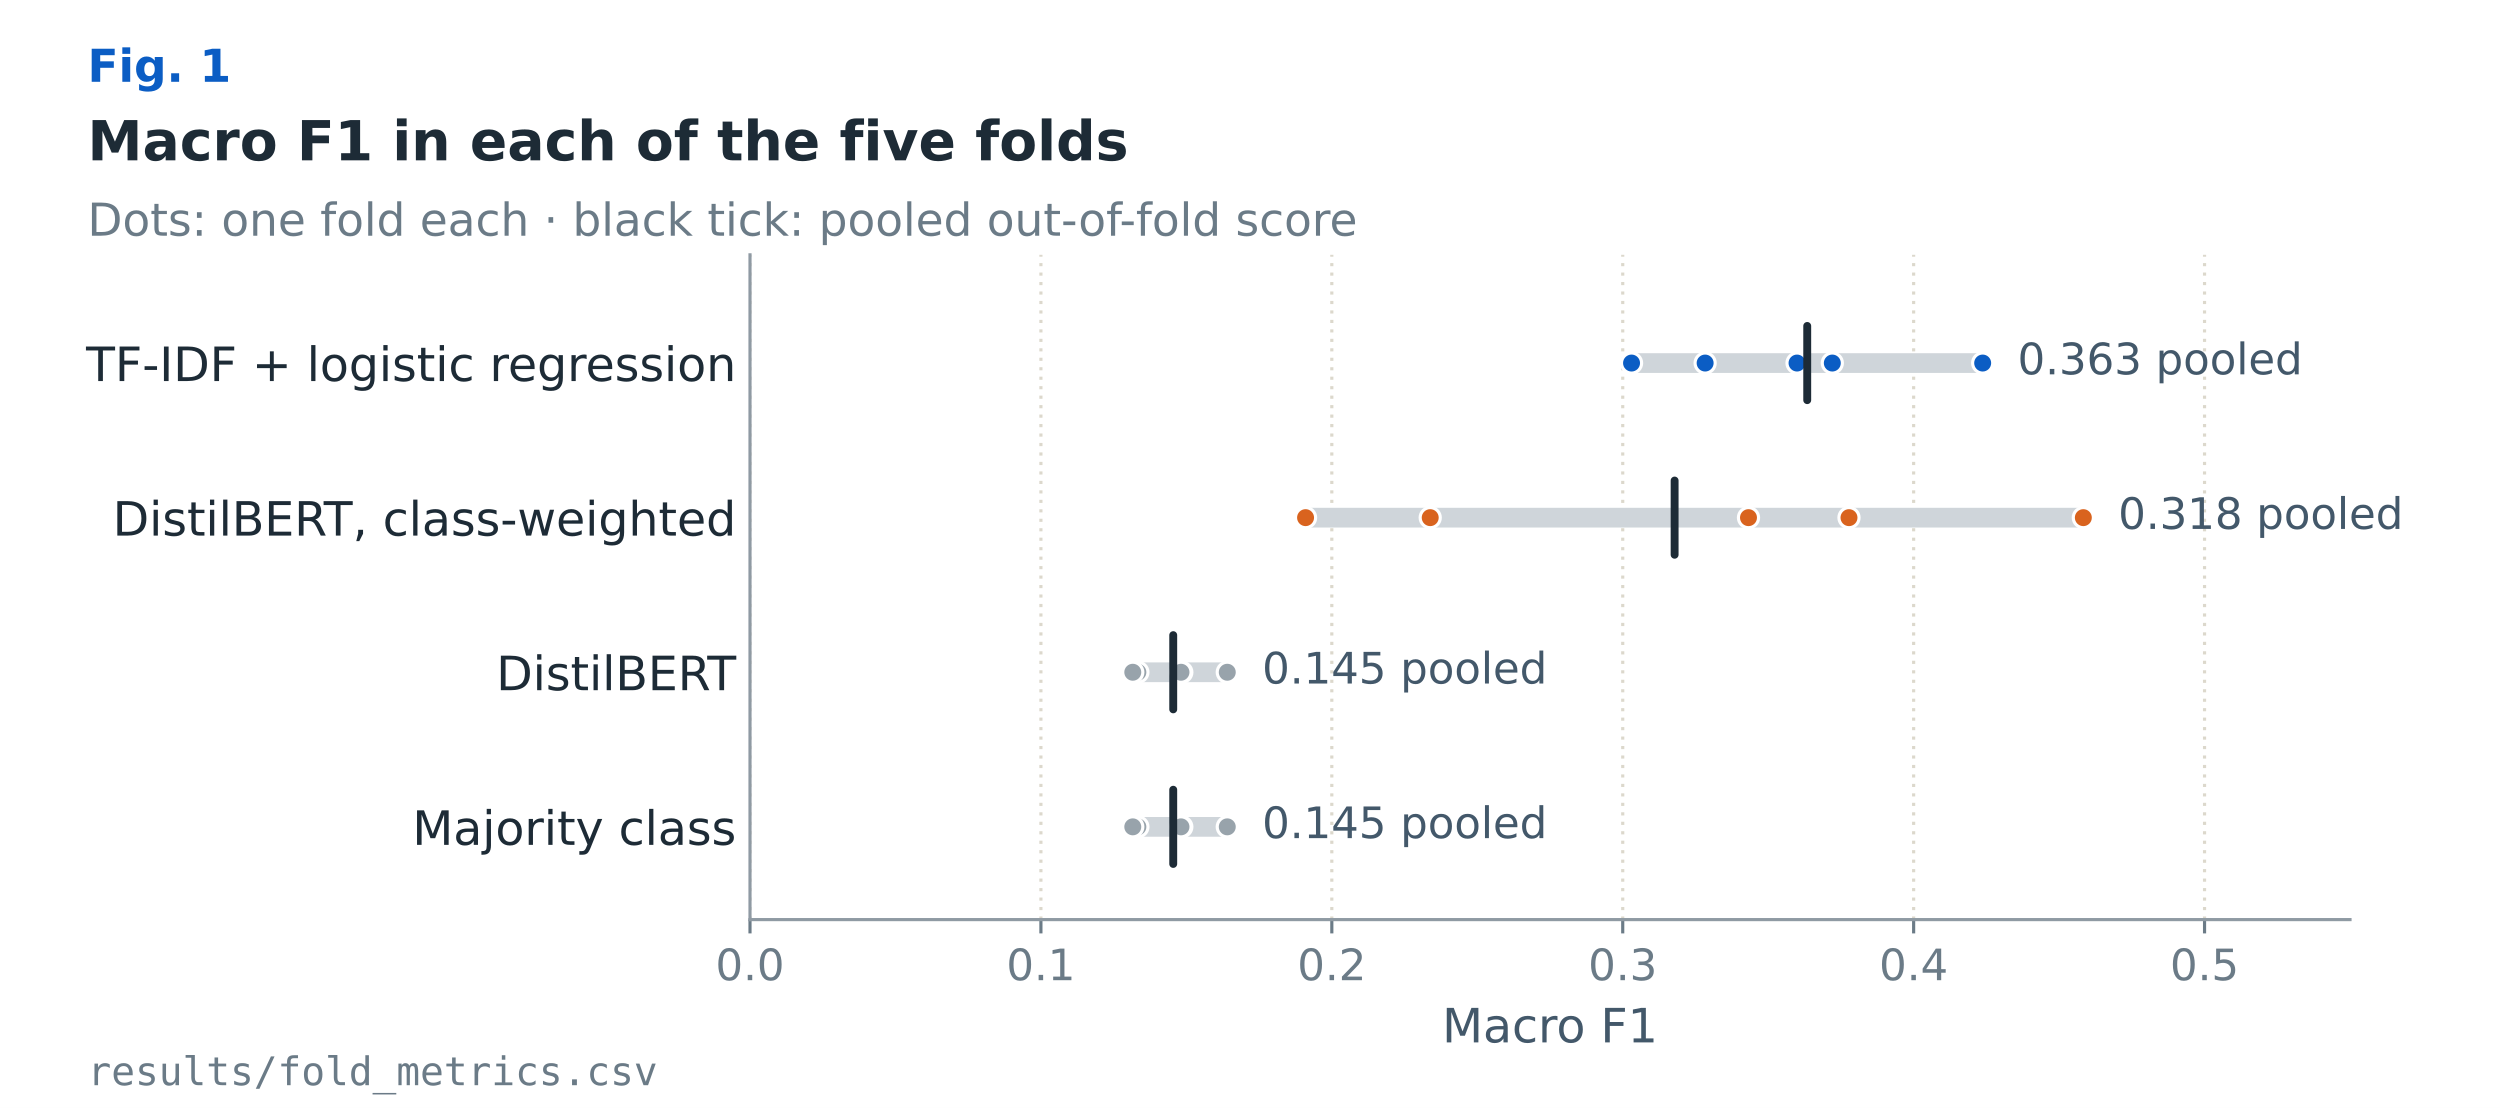
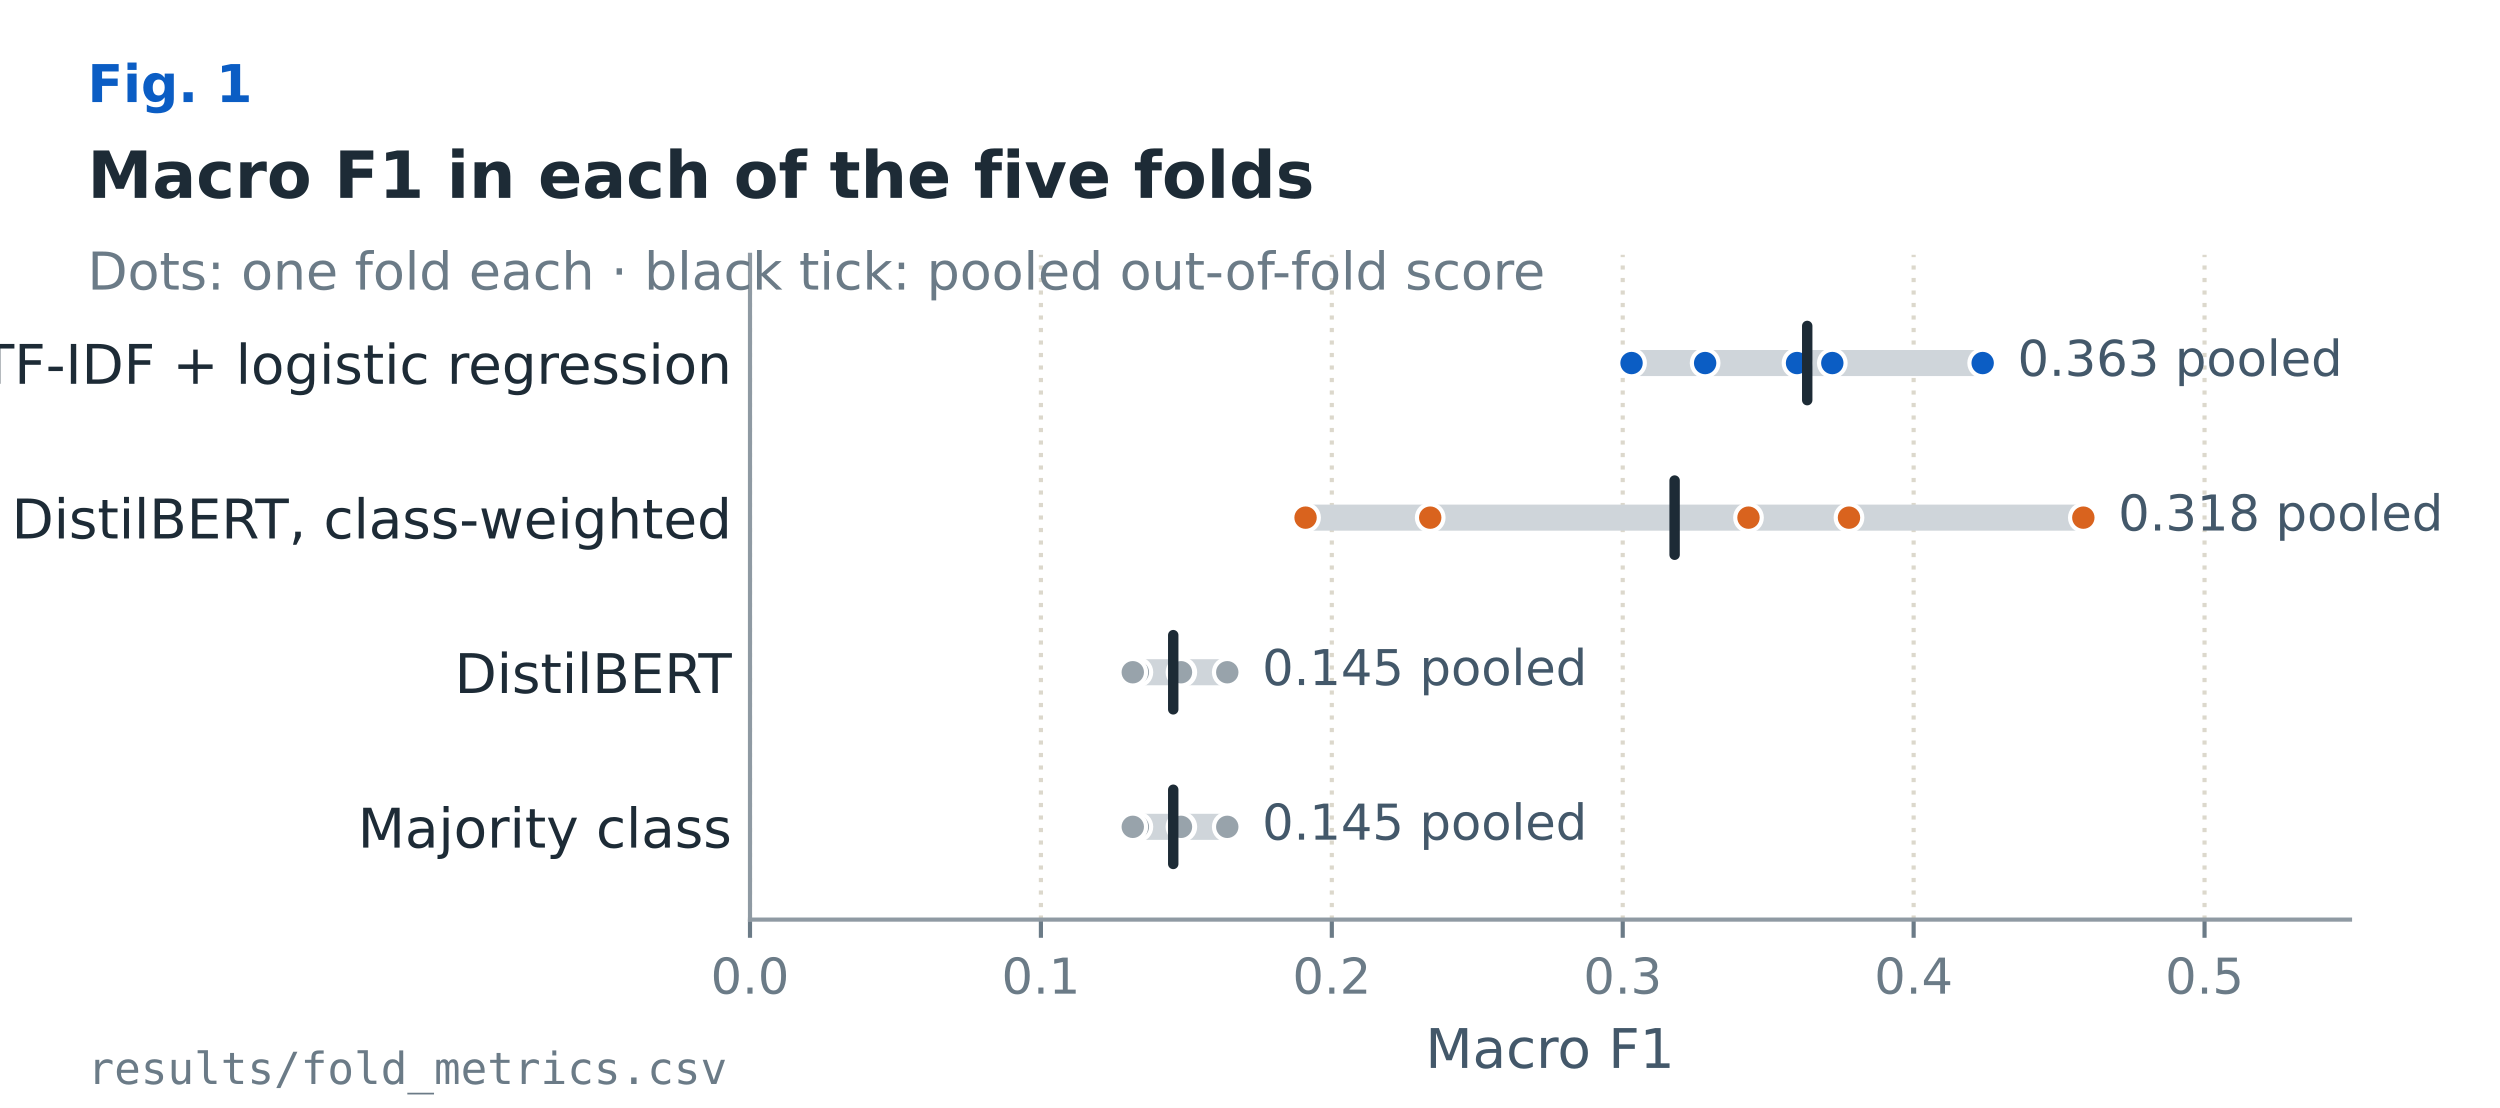
- <svg xmlns="http://www.w3.org/2000/svg" xmlns:xlink="http://www.w3.org/1999/xlink" role="img" aria-label="Macro F1 in each of the five thread-grouped folds. TF-IDF with logistic regression ranges from 0.303 to 0.424 across folds (pooled 0.363); class-weighted DistilBERT from 0.191 to 0.458 (pooled 0.318). Unweighted DistilBERT and the majority baseline both pool to 0.145." width="633.6pt" height="280.8pt" viewBox="0 0 633.6 280.8" version="1.1">
+ <svg xmlns="http://www.w3.org/2000/svg" xmlns:xlink="http://www.w3.org/1999/xlink" role="img" aria-label="Macro F1 in each of the five thread-grouped folds. TF-IDF with logistic regression ranges from 0.303 to 0.424 across folds (pooled 0.363); class-weighted DistilBERT from 0.191 to 0.458 (pooled 0.318). Unweighted DistilBERT and the majority baseline both pool to 0.145." width="480pt" height="212.727pt" viewBox="0 0 480 212.727" version="1.1">
  <defs>
    <style type="text/css">*{stroke-linejoin: round; stroke-linecap: butt}</style>
  </defs>
  <g id="figure_1">
    <g id="patch_1">
-       <path d="M 0 280.8  L 633.6 280.8  L 633.6 0  L 0 0  z " style="fill: #ffffff" />
+       <path d="M 0 212.727  L 480 212.727  L 480 0  L 0 0  z " style="fill: #ffffff" />
    </g>
    <g id="axes_1">
      <g id="patch_2">
-         <path d="M 190.08 233.064  L 595.584 233.064  L 595.584 64.584  L 190.08 64.584  z " style="fill: #ffffff" />
+         <path d="M 144 176.564  L 451.2 176.564  L 451.2 48.927  L 144 48.927  z " style="fill: #ffffff" />
      </g>
      <g id="matplotlib.axis_1">
        <g id="xtick_1">
          <g id="line2d_1">
-             <path d="M 190.08 233.064  L 190.08 64.584  " clip-path="url(#p68293ad461)" style="fill: none; stroke-dasharray: 0.8,1.6; stroke-dashoffset: 0; stroke: #dcd8cc; stroke-width: 0.8" />
+             <path d="M 144 176.564  L 144 48.927  " clip-path="url(#pa4bce92e28)" style="fill: none; stroke-dasharray: 0.8,1.6; stroke-dashoffset: 0; stroke: #dcd8cc; stroke-width: 0.8" />
          </g>
          <g id="line2d_2">
            <defs>
              <path id="m2d4528c1ce" d="M 0 0  L 0 3.5  " style="stroke: #6b7b87; stroke-width: 0.8" />
            </defs>
            <g>
-               <use xlink:href="#m2d4528c1ce" x="190.08" y="233.064" style="fill: #6b7b87; stroke: #6b7b87; stroke-width: 0.8" />
+               <use xlink:href="#m2d4528c1ce" x="144" y="176.564" style="fill: #6b7b87; stroke: #6b7b87; stroke-width: 0.8" />
            </g>
          </g>
          <g id="text_1">
-             <text style="font-size: 11px; font-family: Tahoma, Verdana, 'DejaVu Sans', sans-serif; text-anchor: middle; fill: #6b7b87" x="190.08" y="248.421" transform="rotate(-0 190.08 248.4214)">0.0</text>
+             <text style="font-size: 9.5px; font-family: Tahoma, Verdana, 'DejaVu Sans', sans-serif; text-anchor: middle; fill: #6b7b87" x="144" y="190.781" transform="rotate(-0 144 190.7814)">0.0</text>
          </g>
        </g>
        <g id="xtick_2">
          <g id="line2d_3">
-             <path d="M 263.808 233.064  L 263.808 64.584  " clip-path="url(#p68293ad461)" style="fill: none; stroke-dasharray: 0.8,1.6; stroke-dashoffset: 0; stroke: #dcd8cc; stroke-width: 0.8" />
+             <path d="M 199.855 176.564  L 199.855 48.927  " clip-path="url(#pa4bce92e28)" style="fill: none; stroke-dasharray: 0.8,1.6; stroke-dashoffset: 0; stroke: #dcd8cc; stroke-width: 0.8" />
          </g>
          <g id="line2d_4">
            <g>
-               <use xlink:href="#m2d4528c1ce" x="263.808" y="233.064" style="fill: #6b7b87; stroke: #6b7b87; stroke-width: 0.8" />
+               <use xlink:href="#m2d4528c1ce" x="199.855" y="176.564" style="fill: #6b7b87; stroke: #6b7b87; stroke-width: 0.8" />
            </g>
          </g>
          <g id="text_2">
-             <text style="font-size: 11px; font-family: Tahoma, Verdana, 'DejaVu Sans', sans-serif; text-anchor: middle; fill: #6b7b87" x="263.808" y="248.421" transform="rotate(-0 263.808 248.4214)">0.1</text>
+             <text style="font-size: 9.5px; font-family: Tahoma, Verdana, 'DejaVu Sans', sans-serif; text-anchor: middle; fill: #6b7b87" x="199.855" y="190.781" transform="rotate(-0 199.8545 190.7814)">0.1</text>
          </g>
        </g>
        <g id="xtick_3">
          <g id="line2d_5">
-             <path d="M 337.536 233.064  L 337.536 64.584  " clip-path="url(#p68293ad461)" style="fill: none; stroke-dasharray: 0.8,1.6; stroke-dashoffset: 0; stroke: #dcd8cc; stroke-width: 0.8" />
+             <path d="M 255.709 176.564  L 255.709 48.927  " clip-path="url(#pa4bce92e28)" style="fill: none; stroke-dasharray: 0.8,1.6; stroke-dashoffset: 0; stroke: #dcd8cc; stroke-width: 0.8" />
          </g>
          <g id="line2d_6">
            <g>
-               <use xlink:href="#m2d4528c1ce" x="337.536" y="233.064" style="fill: #6b7b87; stroke: #6b7b87; stroke-width: 0.8" />
+               <use xlink:href="#m2d4528c1ce" x="255.709" y="176.564" style="fill: #6b7b87; stroke: #6b7b87; stroke-width: 0.8" />
            </g>
          </g>
          <g id="text_3">
-             <text style="font-size: 11px; font-family: Tahoma, Verdana, 'DejaVu Sans', sans-serif; text-anchor: middle; fill: #6b7b87" x="337.536" y="248.421" transform="rotate(-0 337.536 248.4214)">0.2</text>
+             <text style="font-size: 9.5px; font-family: Tahoma, Verdana, 'DejaVu Sans', sans-serif; text-anchor: middle; fill: #6b7b87" x="255.709" y="190.781" transform="rotate(-0 255.7091 190.7814)">0.2</text>
          </g>
        </g>
        <g id="xtick_4">
          <g id="line2d_7">
-             <path d="M 411.264 233.064  L 411.264 64.584  " clip-path="url(#p68293ad461)" style="fill: none; stroke-dasharray: 0.8,1.6; stroke-dashoffset: 0; stroke: #dcd8cc; stroke-width: 0.8" />
+             <path d="M 311.564 176.564  L 311.564 48.927  " clip-path="url(#pa4bce92e28)" style="fill: none; stroke-dasharray: 0.8,1.6; stroke-dashoffset: 0; stroke: #dcd8cc; stroke-width: 0.8" />
          </g>
          <g id="line2d_8">
            <g>
-               <use xlink:href="#m2d4528c1ce" x="411.264" y="233.064" style="fill: #6b7b87; stroke: #6b7b87; stroke-width: 0.8" />
+               <use xlink:href="#m2d4528c1ce" x="311.564" y="176.564" style="fill: #6b7b87; stroke: #6b7b87; stroke-width: 0.8" />
            </g>
          </g>
          <g id="text_4">
-             <text style="font-size: 11px; font-family: Tahoma, Verdana, 'DejaVu Sans', sans-serif; text-anchor: middle; fill: #6b7b87" x="411.264" y="248.421" transform="rotate(-0 411.264 248.4214)">0.3</text>
+             <text style="font-size: 9.5px; font-family: Tahoma, Verdana, 'DejaVu Sans', sans-serif; text-anchor: middle; fill: #6b7b87" x="311.564" y="190.781" transform="rotate(-0 311.5636 190.7814)">0.3</text>
          </g>
        </g>
        <g id="xtick_5">
          <g id="line2d_9">
-             <path d="M 484.992 233.064  L 484.992 64.584  " clip-path="url(#p68293ad461)" style="fill: none; stroke-dasharray: 0.8,1.6; stroke-dashoffset: 0; stroke: #dcd8cc; stroke-width: 0.8" />
+             <path d="M 367.418 176.564  L 367.418 48.927  " clip-path="url(#pa4bce92e28)" style="fill: none; stroke-dasharray: 0.8,1.6; stroke-dashoffset: 0; stroke: #dcd8cc; stroke-width: 0.8" />
          </g>
          <g id="line2d_10">
            <g>
-               <use xlink:href="#m2d4528c1ce" x="484.992" y="233.064" style="fill: #6b7b87; stroke: #6b7b87; stroke-width: 0.8" />
+               <use xlink:href="#m2d4528c1ce" x="367.418" y="176.564" style="fill: #6b7b87; stroke: #6b7b87; stroke-width: 0.8" />
            </g>
          </g>
          <g id="text_5">
-             <text style="font-size: 11px; font-family: Tahoma, Verdana, 'DejaVu Sans', sans-serif; text-anchor: middle; fill: #6b7b87" x="484.992" y="248.421" transform="rotate(-0 484.992 248.4214)">0.4</text>
+             <text style="font-size: 9.5px; font-family: Tahoma, Verdana, 'DejaVu Sans', sans-serif; text-anchor: middle; fill: #6b7b87" x="367.418" y="190.781" transform="rotate(-0 367.4182 190.7814)">0.4</text>
          </g>
        </g>
        <g id="xtick_6">
          <g id="line2d_11">
-             <path d="M 558.72 233.064  L 558.72 64.584  " clip-path="url(#p68293ad461)" style="fill: none; stroke-dasharray: 0.8,1.6; stroke-dashoffset: 0; stroke: #dcd8cc; stroke-width: 0.8" />
+             <path d="M 423.273 176.564  L 423.273 48.927  " clip-path="url(#pa4bce92e28)" style="fill: none; stroke-dasharray: 0.8,1.6; stroke-dashoffset: 0; stroke: #dcd8cc; stroke-width: 0.8" />
          </g>
          <g id="line2d_12">
            <g>
-               <use xlink:href="#m2d4528c1ce" x="558.72" y="233.064" style="fill: #6b7b87; stroke: #6b7b87; stroke-width: 0.8" />
+               <use xlink:href="#m2d4528c1ce" x="423.273" y="176.564" style="fill: #6b7b87; stroke: #6b7b87; stroke-width: 0.8" />
            </g>
          </g>
          <g id="text_6">
-             <text style="font-size: 11px; font-family: Tahoma, Verdana, 'DejaVu Sans', sans-serif; text-anchor: middle; fill: #6b7b87" x="558.72" y="248.421" transform="rotate(-0 558.72 248.4214)">0.5</text>
+             <text style="font-size: 9.5px; font-family: Tahoma, Verdana, 'DejaVu Sans', sans-serif; text-anchor: middle; fill: #6b7b87" x="423.273" y="190.781" transform="rotate(-0 423.2727 190.7814)">0.5</text>
          </g>
        </g>
        <g id="text_7">
-           <text style="font-size: 12px; font-family: Tahoma, Verdana, 'DejaVu Sans', sans-serif; text-anchor: middle; fill: #43586a" x="392.832" y="264.181" transform="rotate(-0 392.832 264.1812)">Macro F1</text>
+           <text style="font-size: 10.5px; font-family: Tahoma, Verdana, 'DejaVu Sans', sans-serif; text-anchor: middle; fill: #43586a" x="297.6" y="205.041" transform="rotate(-0 297.6 205.0412)">Macro F1</text>
        </g>
      </g>
      <g id="matplotlib.axis_2">
        <g id="ytick_1">
          <g id="line2d_13" />
          <g id="text_8">
-             <text style="font-size: 12px; font-family: Tahoma, Verdana, 'DejaVu Sans', sans-serif; text-anchor: end; fill: #1d2b36" x="186.58" y="214.114" transform="rotate(-0 186.58 214.1142)">Majority class</text>
+             <text style="font-size: 10.5px; font-family: Tahoma, Verdana, 'DejaVu Sans', sans-serif; text-anchor: end; fill: #1d2b36" x="140.5" y="162.743" transform="rotate(-0 140.5 162.7431)">Majority class</text>
          </g>
        </g>
        <g id="ytick_2">
          <g id="line2d_14" />
          <g id="text_9">
-             <text style="font-size: 12px; font-family: Tahoma, Verdana, 'DejaVu Sans', sans-serif; text-anchor: end; fill: #1d2b36" x="186.58" y="174.933" transform="rotate(-0 186.58 174.9328)">DistilBERT</text>
+             <text style="font-size: 10.5px; font-family: Tahoma, Verdana, 'DejaVu Sans', sans-serif; text-anchor: end; fill: #1d2b36" x="140.5" y="133.06" transform="rotate(-0 140.5 133.0602)">DistilBERT</text>
          </g>
        </g>
        <g id="ytick_3">
          <g id="line2d_15" />
          <g id="text_10">
-             <text style="font-size: 12px; font-family: Tahoma, Verdana, 'DejaVu Sans', sans-serif; text-anchor: end; fill: #1d2b36" x="186.58" y="135.751" transform="rotate(-0 186.58 135.7514)">DistilBERT, class-weighted</text>
+             <text style="font-size: 10.5px; font-family: Tahoma, Verdana, 'DejaVu Sans', sans-serif; text-anchor: end; fill: #1d2b36" x="140.5" y="103.377" transform="rotate(-0 140.5 103.3773)">DistilBERT, class-weighted</text>
          </g>
        </g>
        <g id="ytick_4">
          <g id="line2d_16" />
          <g id="text_11">
-             <text style="font-size: 12px; font-family: Tahoma, Verdana, 'DejaVu Sans', sans-serif; text-anchor: end; fill: #1d2b36" x="186.58" y="96.57" transform="rotate(-0 186.58 96.57004)">TF-IDF + logistic regression</text>
+             <text style="font-size: 10.5px; font-family: Tahoma, Verdana, 'DejaVu Sans', sans-serif; text-anchor: end; fill: #1d2b36" x="140.5" y="73.694" transform="rotate(-0 140.5 73.69446)">TF-IDF + logistic regression</text>
          </g>
        </g>
      </g>
      <g id="line2d_17">
-         <path d="M 413.498 92.011  L 502.488 92.011  " clip-path="url(#p68293ad461)" style="fill: none; stroke: #cfd5da; stroke-width: 5; stroke-linecap: round" />
+         <path d="M 313.256 69.705  L 380.672 69.705  " clip-path="url(#pa4bce92e28)" style="fill: none; stroke: #cfd5da; stroke-width: 5; stroke-linecap: round" />
      </g>
      <g id="line2d_18">
-         <path d="M 330.882 131.192  L 528 131.192  " clip-path="url(#p68293ad461)" style="fill: none; stroke: #cfd5da; stroke-width: 5; stroke-linecap: round" />
+         <path d="M 250.668 99.388  L 400 99.388  " clip-path="url(#pa4bce92e28)" style="fill: none; stroke: #cfd5da; stroke-width: 5; stroke-linecap: round" />
      </g>
      <g id="line2d_19">
-         <path d="M 287.091 170.374  L 311.04 170.374  " clip-path="url(#p68293ad461)" style="fill: none; stroke: #cfd5da; stroke-width: 5; stroke-linecap: round" />
+         <path d="M 217.493 129.071  L 235.636 129.071  " clip-path="url(#pa4bce92e28)" style="fill: none; stroke: #cfd5da; stroke-width: 5; stroke-linecap: round" />
      </g>
      <g id="line2d_20">
-         <path d="M 287.091 209.555  L 311.04 209.555  " clip-path="url(#p68293ad461)" style="fill: none; stroke: #cfd5da; stroke-width: 5; stroke-linecap: round" />
+         <path d="M 217.493 158.754  L 235.636 158.754  " clip-path="url(#pa4bce92e28)" style="fill: none; stroke: #cfd5da; stroke-width: 5; stroke-linecap: round" />
      </g>
      <g id="PathCollection_1">
        <defs>
          <path id="m8520e21cb0" d="M 0 2.55  C 0.676 2.55 1.325 2.281 1.803 1.803  C 2.281 1.325 2.55 0.676 2.55 0  C 2.55 -0.676 2.281 -1.325 1.803 -1.803  C 1.325 -2.281 0.676 -2.55 0 -2.55  C -0.676 -2.55 -1.325 -2.281 -1.803 -1.803  C -2.281 -1.325 -2.55 -0.676 -2.55 0  C -2.55 0.676 -2.281 1.325 -1.803 1.803  C -1.325 2.281 -0.676 2.55 0 2.55  z " style="stroke: #ffffff; stroke-width: 0.8" />
        </defs>
-         <g clip-path="url(#p68293ad461)">
-           <use xlink:href="#m8520e21cb0" x="432.149" y="92.011" style="fill: #0b5dc4; stroke: #ffffff; stroke-width: 0.8" />
-           <use xlink:href="#m8520e21cb0" x="464.381" y="92.011" style="fill: #0b5dc4; stroke: #ffffff; stroke-width: 0.8" />
-           <use xlink:href="#m8520e21cb0" x="455.44" y="92.011" style="fill: #0b5dc4; stroke: #ffffff; stroke-width: 0.8" />
-           <use xlink:href="#m8520e21cb0" x="502.488" y="92.011" style="fill: #0b5dc4; stroke: #ffffff; stroke-width: 0.8" />
-           <use xlink:href="#m8520e21cb0" x="413.498" y="92.011" style="fill: #0b5dc4; stroke: #ffffff; stroke-width: 0.8" />
+         <g clip-path="url(#pa4bce92e28)">
+           <use xlink:href="#m8520e21cb0" x="327.386" y="69.705" style="fill: #0b5dc4; stroke: #ffffff; stroke-width: 0.8" />
+           <use xlink:href="#m8520e21cb0" x="351.803" y="69.705" style="fill: #0b5dc4; stroke: #ffffff; stroke-width: 0.8" />
+           <use xlink:href="#m8520e21cb0" x="345.031" y="69.705" style="fill: #0b5dc4; stroke: #ffffff; stroke-width: 0.8" />
+           <use xlink:href="#m8520e21cb0" x="380.672" y="69.705" style="fill: #0b5dc4; stroke: #ffffff; stroke-width: 0.8" />
+           <use xlink:href="#m8520e21cb0" x="313.256" y="69.705" style="fill: #0b5dc4; stroke: #ffffff; stroke-width: 0.8" />
        </g>
      </g>
      <g id="PathCollection_2">
        <defs>
          <path id="m80ad0268bc" d="M 0 2.55  C 0.676 2.55 1.325 2.281 1.803 1.803  C 2.281 1.325 2.55 0.676 2.55 0  C 2.55 -0.676 2.281 -1.325 1.803 -1.803  C 1.325 -2.281 0.676 -2.55 0 -2.55  C -0.676 -2.55 -1.325 -2.281 -1.803 -1.803  C -2.281 -1.325 -2.55 -0.676 -2.55 0  C -2.55 0.676 -2.281 1.325 -1.803 1.803  C -1.325 2.281 -0.676 2.55 0 2.55  z " style="stroke: #ffffff; stroke-width: 0.8" />
        </defs>
-         <g clip-path="url(#p68293ad461)">
-           <use xlink:href="#m80ad0268bc" x="362.474" y="131.192" style="fill: #d9631e; stroke: #ffffff; stroke-width: 0.8" />
-           <use xlink:href="#m80ad0268bc" x="468.608" y="131.192" style="fill: #d9631e; stroke: #ffffff; stroke-width: 0.8" />
-           <use xlink:href="#m80ad0268bc" x="528" y="131.192" style="fill: #d9631e; stroke: #ffffff; stroke-width: 0.8" />
-           <use xlink:href="#m80ad0268bc" x="330.882" y="131.192" style="fill: #d9631e; stroke: #ffffff; stroke-width: 0.8" />
-           <use xlink:href="#m80ad0268bc" x="443.137" y="131.192" style="fill: #d9631e; stroke: #ffffff; stroke-width: 0.8" />
+         <g clip-path="url(#pa4bce92e28)">
+           <use xlink:href="#m80ad0268bc" x="274.601" y="99.388" style="fill: #d9631e; stroke: #ffffff; stroke-width: 0.8" />
+           <use xlink:href="#m80ad0268bc" x="355.006" y="99.388" style="fill: #d9631e; stroke: #ffffff; stroke-width: 0.8" />
+           <use xlink:href="#m80ad0268bc" x="400" y="99.388" style="fill: #d9631e; stroke: #ffffff; stroke-width: 0.8" />
+           <use xlink:href="#m80ad0268bc" x="250.668" y="99.388" style="fill: #d9631e; stroke: #ffffff; stroke-width: 0.8" />
+           <use xlink:href="#m80ad0268bc" x="335.71" y="99.388" style="fill: #d9631e; stroke: #ffffff; stroke-width: 0.8" />
        </g>
      </g>
      <g id="PathCollection_3">
        <defs>
          <path id="m45077b4895" d="M 0 2.55  C 0.676 2.55 1.325 2.281 1.803 1.803  C 2.281 1.325 2.55 0.676 2.55 0  C 2.55 -0.676 2.281 -1.325 1.803 -1.803  C 1.325 -2.281 0.676 -2.55 0 -2.55  C -0.676 -2.55 -1.325 -2.281 -1.803 -1.803  C -2.281 -1.325 -2.55 -0.676 -2.55 0  C -2.55 0.676 -2.281 1.325 -1.803 1.803  C -1.325 2.281 -0.676 2.55 0 2.55  z " style="stroke: #ffffff; stroke-width: 0.8" />
        </defs>
-         <g clip-path="url(#p68293ad461)">
-           <use xlink:href="#m45077b4895" x="299.52" y="170.374" style="fill: #98a3ab; stroke: #ffffff; stroke-width: 0.8" />
-           <use xlink:href="#m45077b4895" x="311.04" y="170.374" style="fill: #98a3ab; stroke: #ffffff; stroke-width: 0.8" />
-           <use xlink:href="#m45077b4895" x="299.307" y="170.374" style="fill: #98a3ab; stroke: #ffffff; stroke-width: 0.8" />
-           <use xlink:href="#m45077b4895" x="288.384" y="170.374" style="fill: #98a3ab; stroke: #ffffff; stroke-width: 0.8" />
-           <use xlink:href="#m45077b4895" x="287.091" y="170.374" style="fill: #98a3ab; stroke: #ffffff; stroke-width: 0.8" />
+         <g clip-path="url(#pa4bce92e28)">
+           <use xlink:href="#m45077b4895" x="226.909" y="129.071" style="fill: #98a3ab; stroke: #ffffff; stroke-width: 0.8" />
+           <use xlink:href="#m45077b4895" x="235.636" y="129.071" style="fill: #98a3ab; stroke: #ffffff; stroke-width: 0.8" />
+           <use xlink:href="#m45077b4895" x="226.747" y="129.071" style="fill: #98a3ab; stroke: #ffffff; stroke-width: 0.8" />
+           <use xlink:href="#m45077b4895" x="218.473" y="129.071" style="fill: #98a3ab; stroke: #ffffff; stroke-width: 0.8" />
+           <use xlink:href="#m45077b4895" x="217.493" y="129.071" style="fill: #98a3ab; stroke: #ffffff; stroke-width: 0.8" />
        </g>
      </g>
      <g id="PathCollection_4">
-         <g clip-path="url(#p68293ad461)">
-           <use xlink:href="#m45077b4895" x="299.52" y="209.555" style="fill: #98a3ab; stroke: #ffffff; stroke-width: 0.8" />
-           <use xlink:href="#m45077b4895" x="311.04" y="209.555" style="fill: #98a3ab; stroke: #ffffff; stroke-width: 0.8" />
-           <use xlink:href="#m45077b4895" x="299.307" y="209.555" style="fill: #98a3ab; stroke: #ffffff; stroke-width: 0.8" />
-           <use xlink:href="#m45077b4895" x="288.384" y="209.555" style="fill: #98a3ab; stroke: #ffffff; stroke-width: 0.8" />
-           <use xlink:href="#m45077b4895" x="287.091" y="209.555" style="fill: #98a3ab; stroke: #ffffff; stroke-width: 0.8" />
+         <g clip-path="url(#pa4bce92e28)">
+           <use xlink:href="#m45077b4895" x="226.909" y="158.754" style="fill: #98a3ab; stroke: #ffffff; stroke-width: 0.8" />
+           <use xlink:href="#m45077b4895" x="235.636" y="158.754" style="fill: #98a3ab; stroke: #ffffff; stroke-width: 0.8" />
+           <use xlink:href="#m45077b4895" x="226.747" y="158.754" style="fill: #98a3ab; stroke: #ffffff; stroke-width: 0.8" />
+           <use xlink:href="#m45077b4895" x="218.473" y="158.754" style="fill: #98a3ab; stroke: #ffffff; stroke-width: 0.8" />
+           <use xlink:href="#m45077b4895" x="217.493" y="158.754" style="fill: #98a3ab; stroke: #ffffff; stroke-width: 0.8" />
        </g>
      </g>
      <g id="patch_3">
-         <path d="M 190.08 233.064  L 190.08 64.584  " style="fill: none; stroke: #8f9aa3; stroke-width: 0.8; stroke-linejoin: miter; stroke-linecap: square" />
+         <path d="M 144 176.564  L 144 48.927  " style="fill: none; stroke: #8f9aa3; stroke-width: 0.8; stroke-linejoin: miter; stroke-linecap: square" />
      </g>
      <g id="patch_4">
-         <path d="M 190.08 233.064  L 595.584 233.064  " style="fill: none; stroke: #8f9aa3; stroke-width: 0.8; stroke-linejoin: miter; stroke-linecap: square" />
+         <path d="M 144 176.564  L 451.2 176.564  " style="fill: none; stroke: #8f9aa3; stroke-width: 0.8; stroke-linejoin: miter; stroke-linecap: square" />
      </g>
      <g id="line2d_21">
-         <path d="M 458.022 101.415  L 458.022 82.607  " clip-path="url(#p68293ad461)" style="fill: none; stroke: #1d2b36; stroke-width: 2; stroke-linecap: round" />
+         <path d="M 346.986 76.829  L 346.986 62.581  " clip-path="url(#pa4bce92e28)" style="fill: none; stroke: #1d2b36; stroke-width: 2; stroke-linecap: round" />
      </g>
      <g id="text_12">
-         <text style="font-size: 11px; font-family: Tahoma, Verdana, 'DejaVu Sans', sans-serif; text-anchor: start; fill: #43586a" x="511.335" y="94.869" transform="rotate(-0 511.335 94.86883)">0.363 pooled</text>
+         <text style="font-size: 9.5px; font-family: Tahoma, Verdana, 'DejaVu Sans', sans-serif; text-anchor: start; fill: #43586a" x="387.375" y="72.173" transform="rotate(-0 387.375 72.17343)">0.363 pooled</text>
      </g>
      <g id="line2d_22">
-         <path d="M 424.415 140.596  L 424.415 121.789  " clip-path="url(#p68293ad461)" style="fill: none; stroke: #1d2b36; stroke-width: 2; stroke-linecap: round" />
+         <path d="M 321.526 106.512  L 321.526 92.264  " clip-path="url(#pa4bce92e28)" style="fill: none; stroke: #1d2b36; stroke-width: 2; stroke-linecap: round" />
      </g>
      <g id="text_13">
-         <text style="font-size: 11px; font-family: Tahoma, Verdana, 'DejaVu Sans', sans-serif; text-anchor: start; fill: #43586a" x="536.847" y="134.05" transform="rotate(-0 536.8471 134.0502)">0.318 pooled</text>
+         <text style="font-size: 9.5px; font-family: Tahoma, Verdana, 'DejaVu Sans', sans-serif; text-anchor: start; fill: #43586a" x="406.702" y="101.856" transform="rotate(-0 406.7024 101.8563)">0.318 pooled</text>
      </g>
      <g id="line2d_23">
-         <path d="M 297.343 179.777  L 297.343 160.97  " clip-path="url(#p68293ad461)" style="fill: none; stroke: #1d2b36; stroke-width: 2; stroke-linecap: round" />
+         <path d="M 225.26 136.195  L 225.26 121.947  " clip-path="url(#pa4bce92e28)" style="fill: none; stroke: #1d2b36; stroke-width: 2; stroke-linecap: round" />
      </g>
      <g id="text_14">
-         <text style="font-size: 11px; font-family: Tahoma, Verdana, 'DejaVu Sans', sans-serif; text-anchor: start; fill: #43586a" x="319.887" y="173.232" transform="rotate(-0 319.887 173.2316)">0.145 pooled</text>
+         <text style="font-size: 9.5px; font-family: Tahoma, Verdana, 'DejaVu Sans', sans-serif; text-anchor: start; fill: #43586a" x="242.339" y="131.539" transform="rotate(-0 242.3386 131.5392)">0.145 pooled</text>
      </g>
      <g id="line2d_24">
-         <path d="M 297.343 218.959  L 297.343 200.152  " clip-path="url(#p68293ad461)" style="fill: none; stroke: #1d2b36; stroke-width: 2; stroke-linecap: round" />
+         <path d="M 225.26 165.878  L 225.26 151.63  " clip-path="url(#pa4bce92e28)" style="fill: none; stroke: #1d2b36; stroke-width: 2; stroke-linecap: round" />
      </g>
      <g id="text_15">
-         <text style="font-size: 11px; font-family: Tahoma, Verdana, 'DejaVu Sans', sans-serif; text-anchor: start; fill: #43586a" x="319.887" y="212.413" transform="rotate(-0 319.887 212.413)">0.145 pooled</text>
+         <text style="font-size: 9.5px; font-family: Tahoma, Verdana, 'DejaVu Sans', sans-serif; text-anchor: start; fill: #43586a" x="242.339" y="161.222" transform="rotate(-0 242.3386 161.2221)">0.145 pooled</text>
      </g>
    </g>
    <g id="text_16">
-       <text style="font-weight: 700; font-size: 11.5px; font-family: Tahoma, Verdana, 'DejaVu Sans', sans-serif; text-anchor: start; fill: #0b5dc4" x="22.176" y="20.738" transform="rotate(-0 22.176 20.7382)">Fig. 1</text>
+       <text style="font-weight: 700; font-size: 10px; font-family: Tahoma, Verdana, 'DejaVu Sans', sans-serif; text-anchor: start; fill: #0b5dc4" x="16.8" y="19.598" transform="rotate(-0 16.8 19.59844)">Fig. 1</text>
    </g>
    <g id="text_17">
-       <text style="font-weight: 700; font-size: 14px; font-family: Tahoma, Verdana, 'DejaVu Sans', sans-serif; text-anchor: start; fill: #1d2b36" x="22.176" y="40.638" transform="rotate(-0 22.176 40.63781)">Macro F1 in each of the five folds</text>
+       <text style="font-weight: 700; font-size: 12.5px; font-family: Tahoma, Verdana, 'DejaVu Sans', sans-serif; text-anchor: start; fill: #1d2b36" x="16.8" y="37.998" transform="rotate(-0 16.8 37.99805)">Macro F1 in each of the five folds</text>
    </g>
    <g id="text_18">
-       <text style="font-size: 11.5px; font-family: Tahoma, Verdana, 'DejaVu Sans', sans-serif; text-anchor: start; fill: #6b7b87" x="22.176" y="59.738" transform="rotate(-0 22.176 59.7382)">Dots: one fold each · black tick: pooled out-of-fold score</text>
+       <text style="font-size: 10px; font-family: Tahoma, Verdana, 'DejaVu Sans', sans-serif; text-anchor: start; fill: #6b7b87" x="16.8" y="55.598" transform="rotate(-0 16.8 55.59844)">Dots: one fold each · black tick: pooled out-of-fold score</text>
    </g>
    <g id="text_19">
-       <text style="font-size: 10px; font-family: Consolas, Menlo, 'DejaVu Sans Mono', monospace; text-anchor: start; fill: #6b7b87" x="22.176" y="275.028" transform="rotate(-0 22.176 275.0281)">results/fold_metrics.csv</text>
+       <text style="font-size: 8.5px; font-family: Consolas, Menlo, 'DejaVu Sans Mono', monospace; text-anchor: start; fill: #6b7b87" x="16.8" y="208.133" transform="rotate(-0 16.8 208.1326)">results/fold_metrics.csv</text>
    </g>
  </g>
  <defs>
-     <clipPath id="p68293ad461">
-       <rect x="190.08" y="64.584" width="405.504" height="168.48" />
+     <clipPath id="pa4bce92e28">
+       <rect x="144" y="48.927" width="307.2" height="127.636" />
    </clipPath>
  </defs>
</svg>
